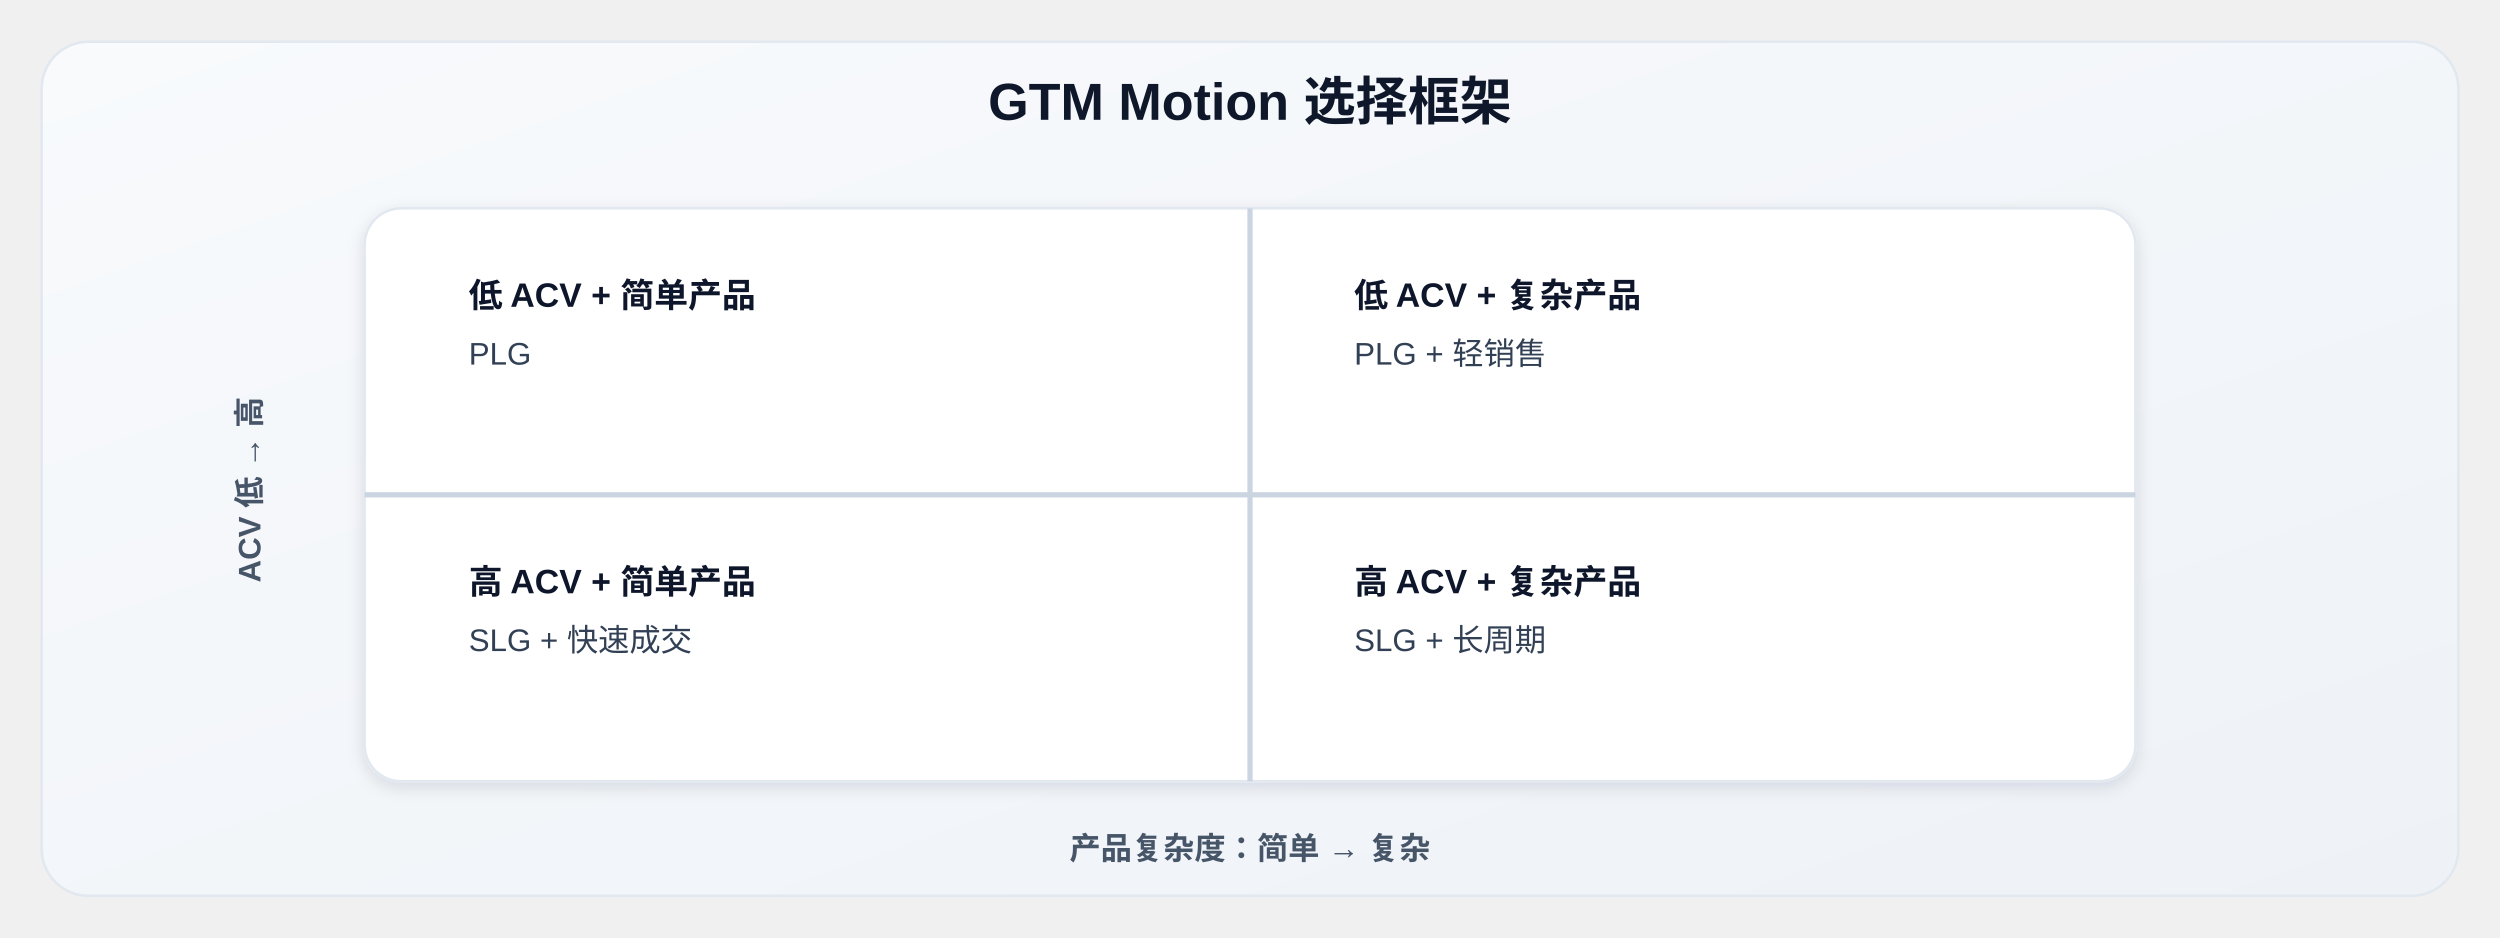
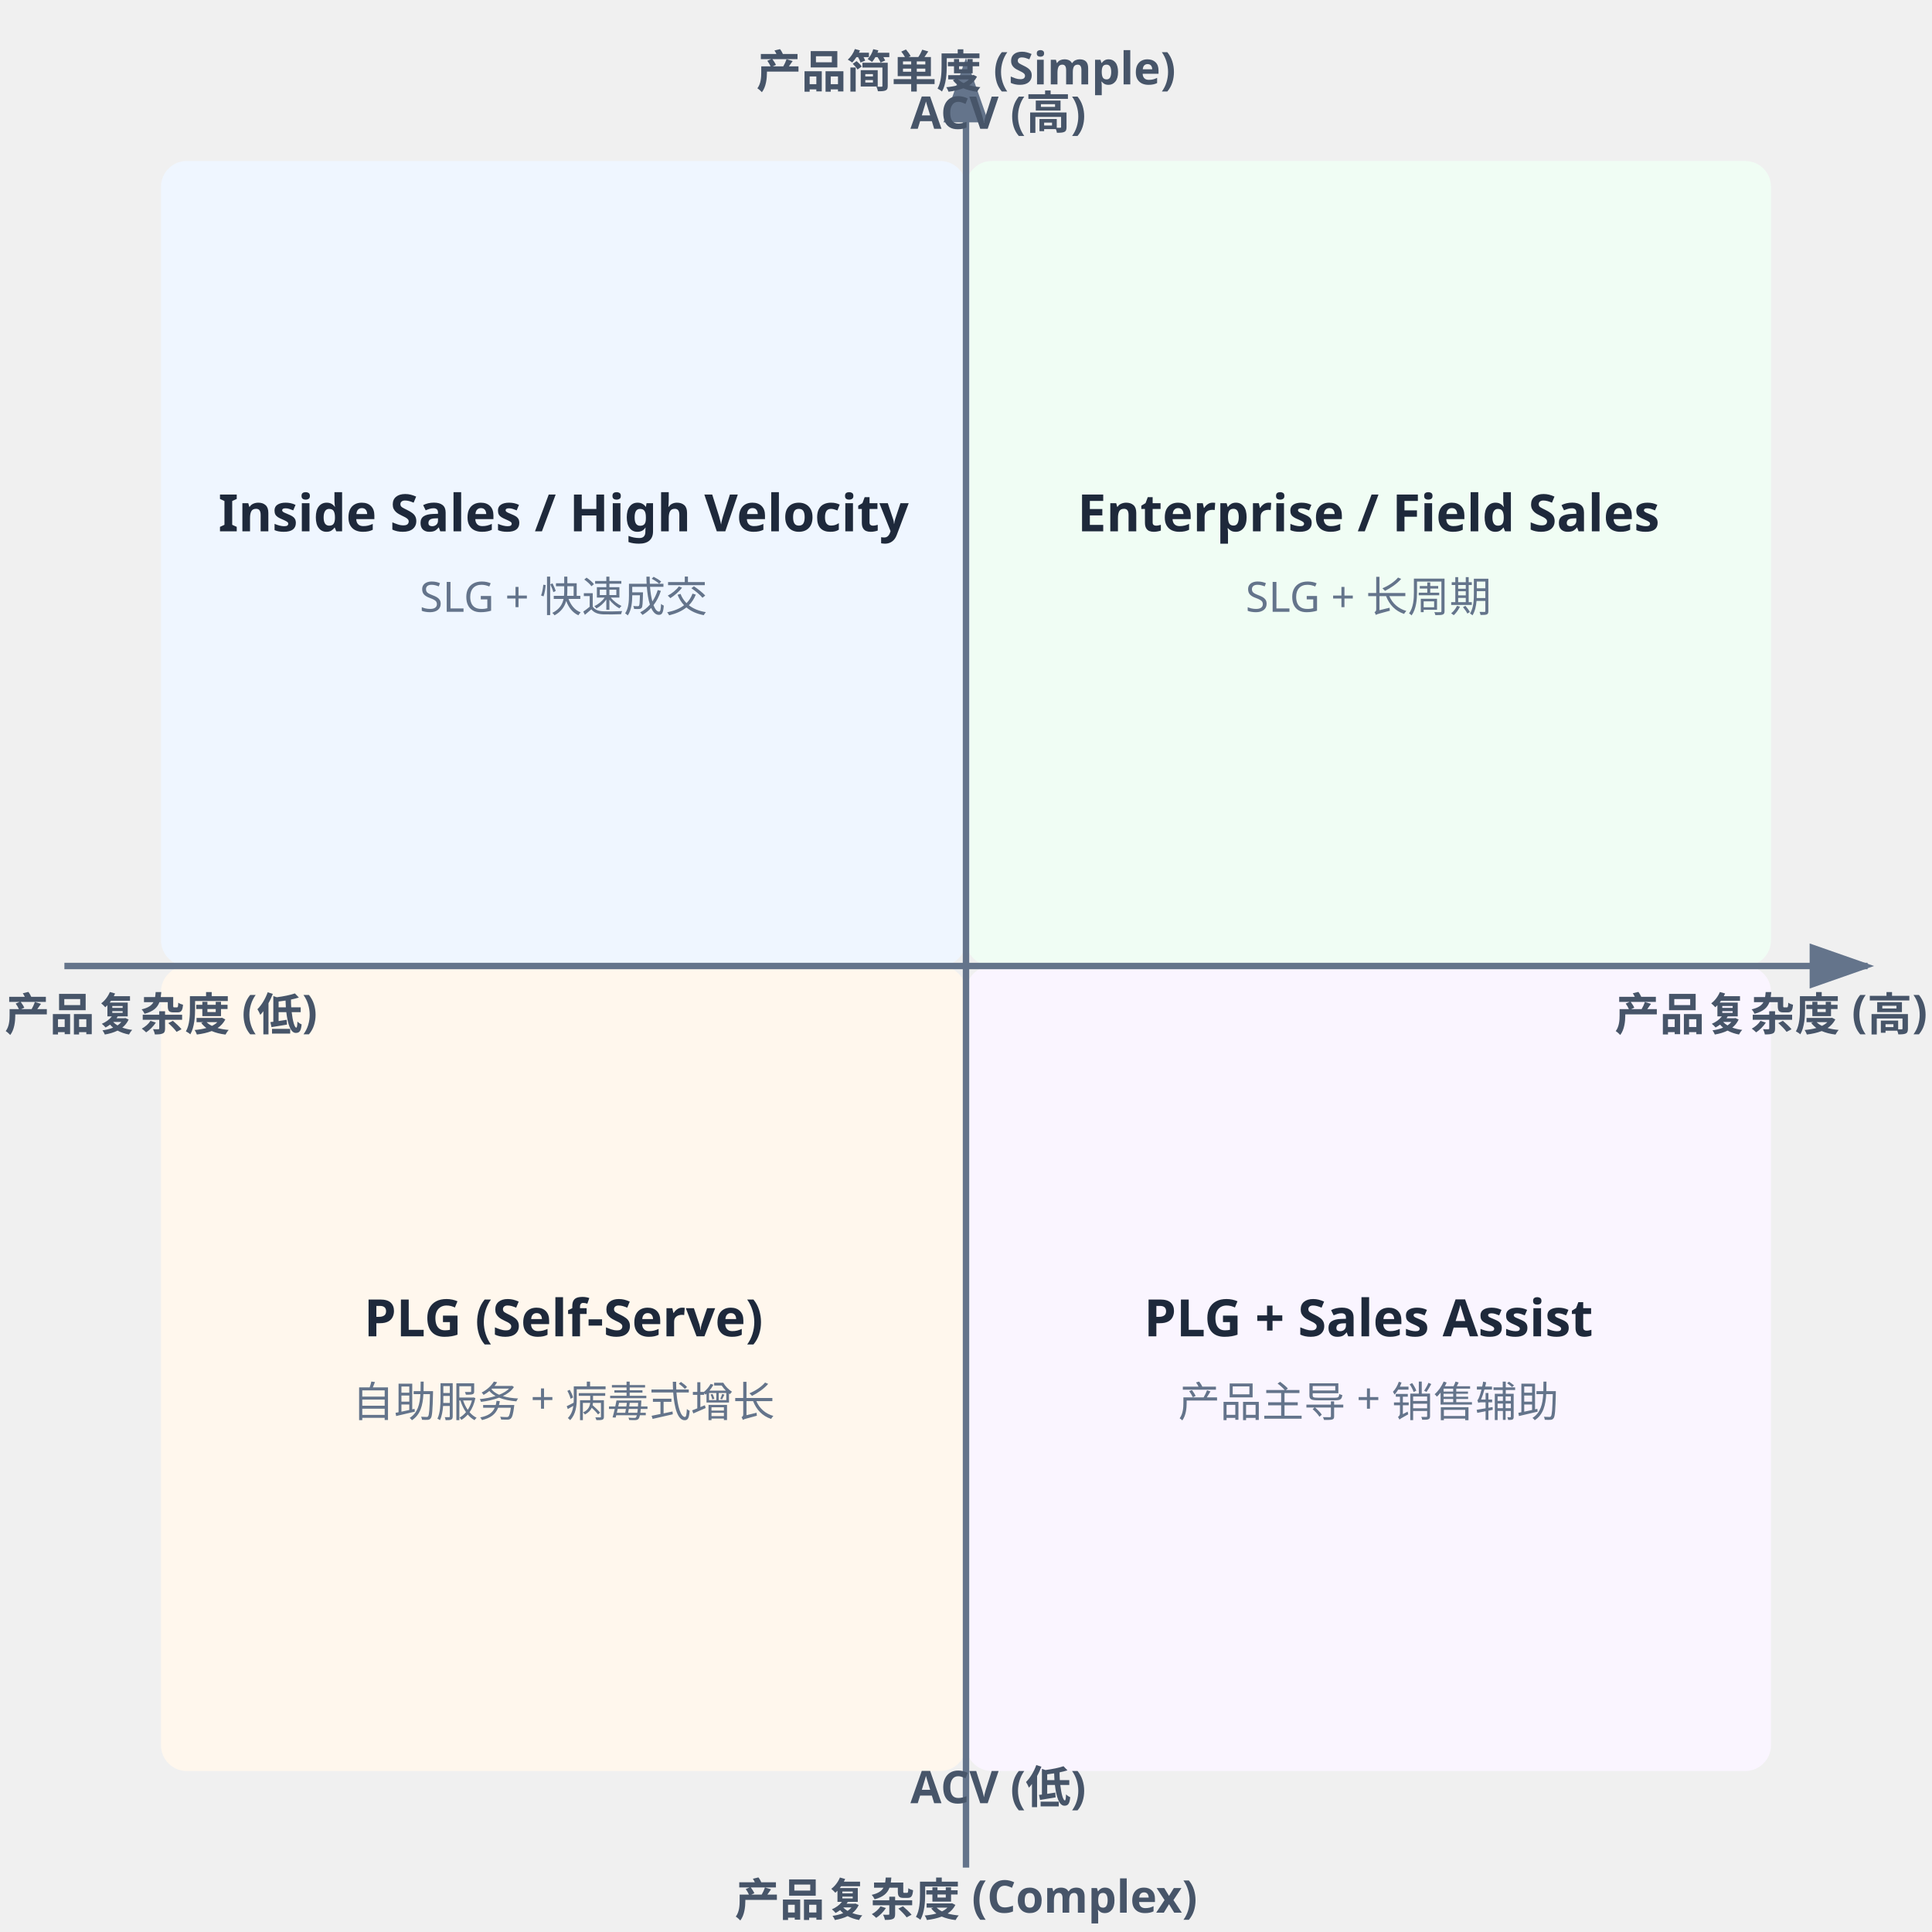
- <svg xmlns="http://www.w3.org/2000/svg" width="960" height="360" viewBox="0 0 960 360" role="img" aria-labelledby="motion-title motion-desc">
+ <svg xmlns="http://www.w3.org/2000/svg" width="600" height="600" viewBox="0 0 600 600">
  <defs>
-     <linearGradient id="motion-bg" x1="0" y1="0" x2="1" y2="1">
-       <stop offset="0%" stop-color="#F8FAFC" />
-       <stop offset="100%" stop-color="#EEF2F7" />
-     </linearGradient>
-     <filter id="motion-shadow" x="-10%" y="-10%" width="120%" height="120%">
-       <feDropShadow dx="0" dy="2" stdDeviation="3" flood-color="#0F172A" flood-opacity="0.12" />
-     </filter>
    <style>
-       .title { font: 700 20px/1.2 "Noto Sans SC", "PingFang SC", "Microsoft YaHei", Arial, sans-serif; fill: #0F172A; }
-       .axis { font: 600 12px/1.2 "Noto Sans SC", "PingFang SC", "Microsoft YaHei", Arial, sans-serif; fill: #475569; }
-       .cell-title { font: 700 13px/1.2 "Noto Sans SC", "PingFang SC", "Microsoft YaHei", Arial, sans-serif; fill: #0F172A; }
-       .cell-sub { font: 12px/1.3 "Noto Sans SC", "PingFang SC", "Microsoft YaHei", Arial, sans-serif; fill: #334155; }
+       .quadrant-bg { fill: #F8FAFC; opacity: 0.5; }
+       .axis-line { stroke: #64748B; stroke-width: 2; marker-end: url(#arrow); }
+       .label-axis { font-family: system-ui, sans-serif; font-weight: 700; font-size: 14px; fill: #475569; text-anchor: middle; }
+       .label-quadrant { font-family: system-ui, sans-serif; font-weight: 700; font-size: 16px; fill: #1E293B; text-anchor: middle; }
+       .desc-quadrant { font-family: system-ui, sans-serif; font-size: 13px; fill: #64748B; text-anchor: middle; }
    </style>
+     <marker id="arrow" markerWidth="10" markerHeight="7" refX="9" refY="3.5" orient="auto">
+       <polygon points="0 0, 10 3.5, 0 7" fill="#64748B" />
+     </marker>
  </defs>
-   <rect x="16" y="16" width="928" height="328" rx="18" fill="url(#motion-bg)" stroke="#E2E8F0" />
-   <text x="480" y="46" text-anchor="middle" class="title">GTM Motion 选择框架</text>
-   <g filter="url(#motion-shadow)">
-     <rect x="140" y="80" width="680" height="220" rx="14" fill="#FFFFFF" stroke="#E2E8F0" />
-     <line x1="480" y1="80" x2="480" y2="300" stroke="#CBD5E1" stroke-width="2" />
-     <line x1="140" y1="190" x2="820" y2="190" stroke="#CBD5E1" stroke-width="2" />
-     <text x="180" y="118" class="cell-title">低 ACV + 简单产品</text>
-     <text x="180" y="140" class="cell-sub">PLG</text>
-     <text x="520" y="118" class="cell-title">低 ACV + 复杂产品</text>
-     <text x="520" y="140" class="cell-sub">PLG + 轻销售</text>
-     <text x="180" y="228" class="cell-title">高 ACV + 简单产品</text>
-     <text x="180" y="250" class="cell-sub">SLG + 快速成交</text>
-     <text x="520" y="228" class="cell-title">高 ACV + 复杂产品</text>
-     <text x="520" y="250" class="cell-sub">SLG + 长周期</text>
+   <rect x="50" y="50" width="250" height="250" fill="#EFF6FF" rx="8" />
+   <rect x="300" y="50" width="250" height="250" fill="#F0FDF4" rx="8" />
+   <rect x="50" y="300" width="250" height="250" fill="#FFF7ED" rx="8" />
+   <rect x="300" y="300" width="250" height="250" fill="#FAF5FF" rx="8" />
+   <line x1="300" y1="580" x2="300" y2="20" class="axis-line" />
+   <line x1="20" y1="300" x2="580" y2="300" class="axis-line" />
+   <text x="300" y="595" class="label-axis">产品复杂度 (Complex)</text>
+   <text x="300" y="15" class="label-axis" dominant-baseline="hanging">产品简单度 (Simple)</text>
+   <text x="550" y="320" class="label-axis" text-anchor="end">产品复杂度 (高)</text>
+   <text x="50" y="320" class="label-axis" text-anchor="start">产品复杂度 (低)</text>
+   <text x="310" y="40" class="label-axis" text-anchor="start">ACV (高)</text>
+   <text x="310" y="560" class="label-axis" text-anchor="start">ACV (低)</text>
+   <g transform="translate(425, 175)">
+     <text y="-10" class="label-quadrant">Enterprise / Field Sales</text>
+     <text y="15" class="desc-quadrant">SLG + 长周期</text>
  </g>
-   <text x="100" y="188" text-anchor="middle" class="axis" transform="rotate(-90 100 188)">ACV 低 → 高</text>
-   <text x="480" y="330" text-anchor="middle" class="axis">产品复杂度：简单 → 复杂</text>
+   <g transform="translate(175, 175)">
+     <text y="-10" class="label-quadrant">Inside Sales / High Velocity</text>
+     <text y="15" class="desc-quadrant">SLG + 快速成交</text>
+   </g>
+   <g transform="translate(175, 425)">
+     <text y="-10" class="label-quadrant">PLG (Self-Serve)</text>
+     <text y="15" class="desc-quadrant">自助服务 + 病毒式增长</text>
+   </g>
+   <g transform="translate(425, 425)">
+     <text y="-10" class="label-quadrant">PLG + Sales Assist</text>
+     <text y="15" class="desc-quadrant">产品主导 + 销售辅助</text>
+   </g>
</svg>
